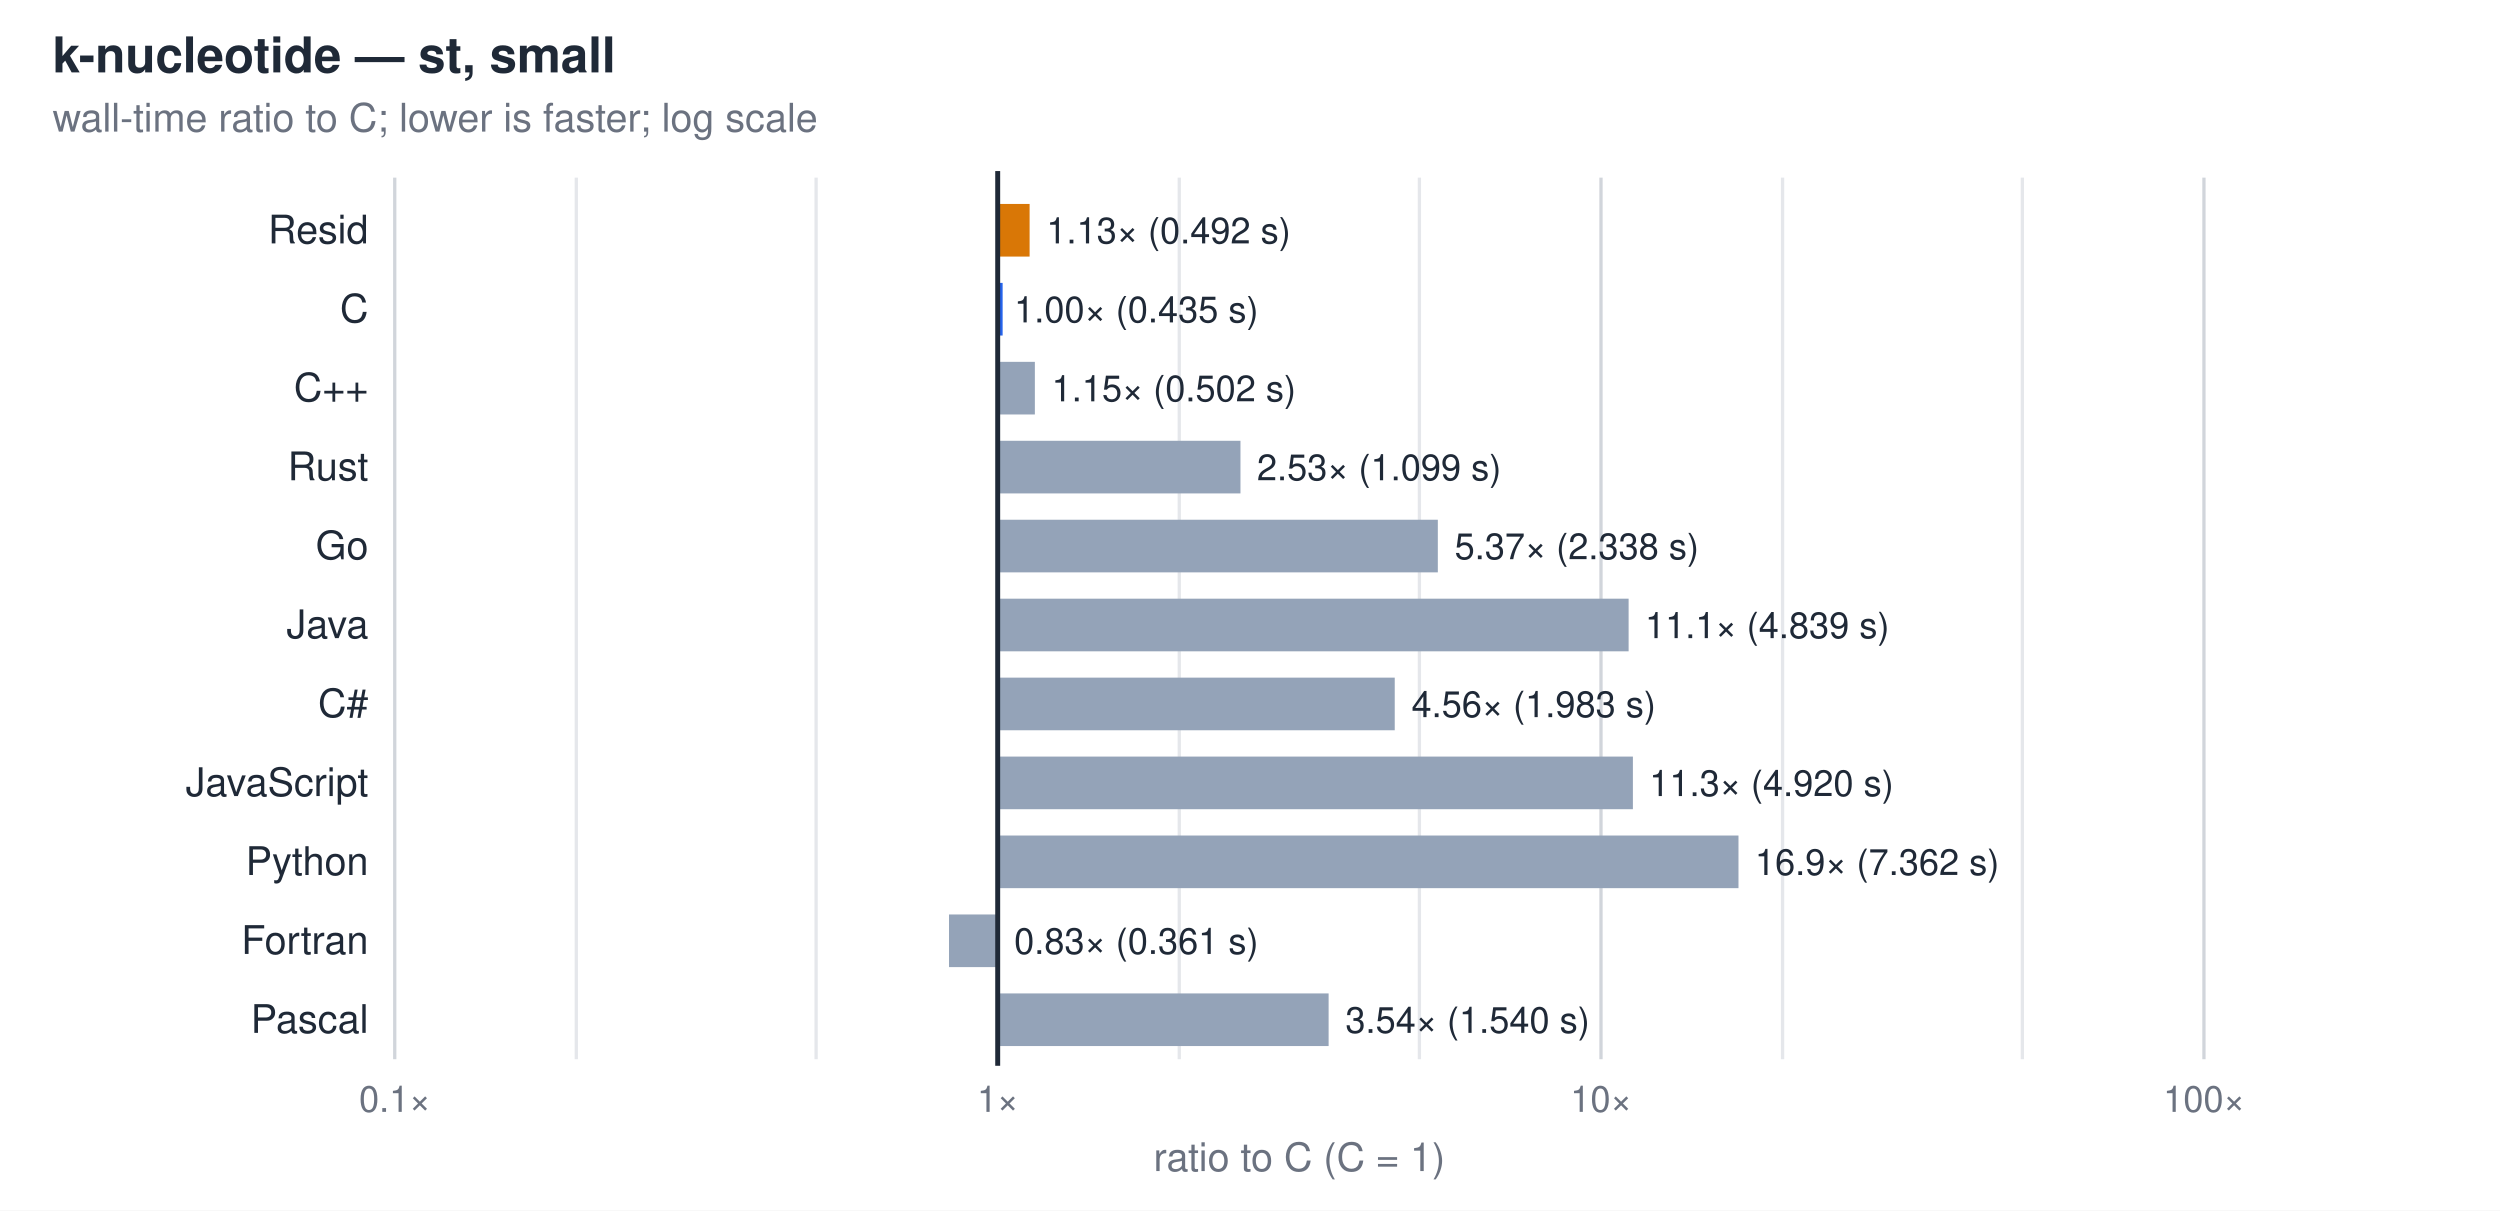
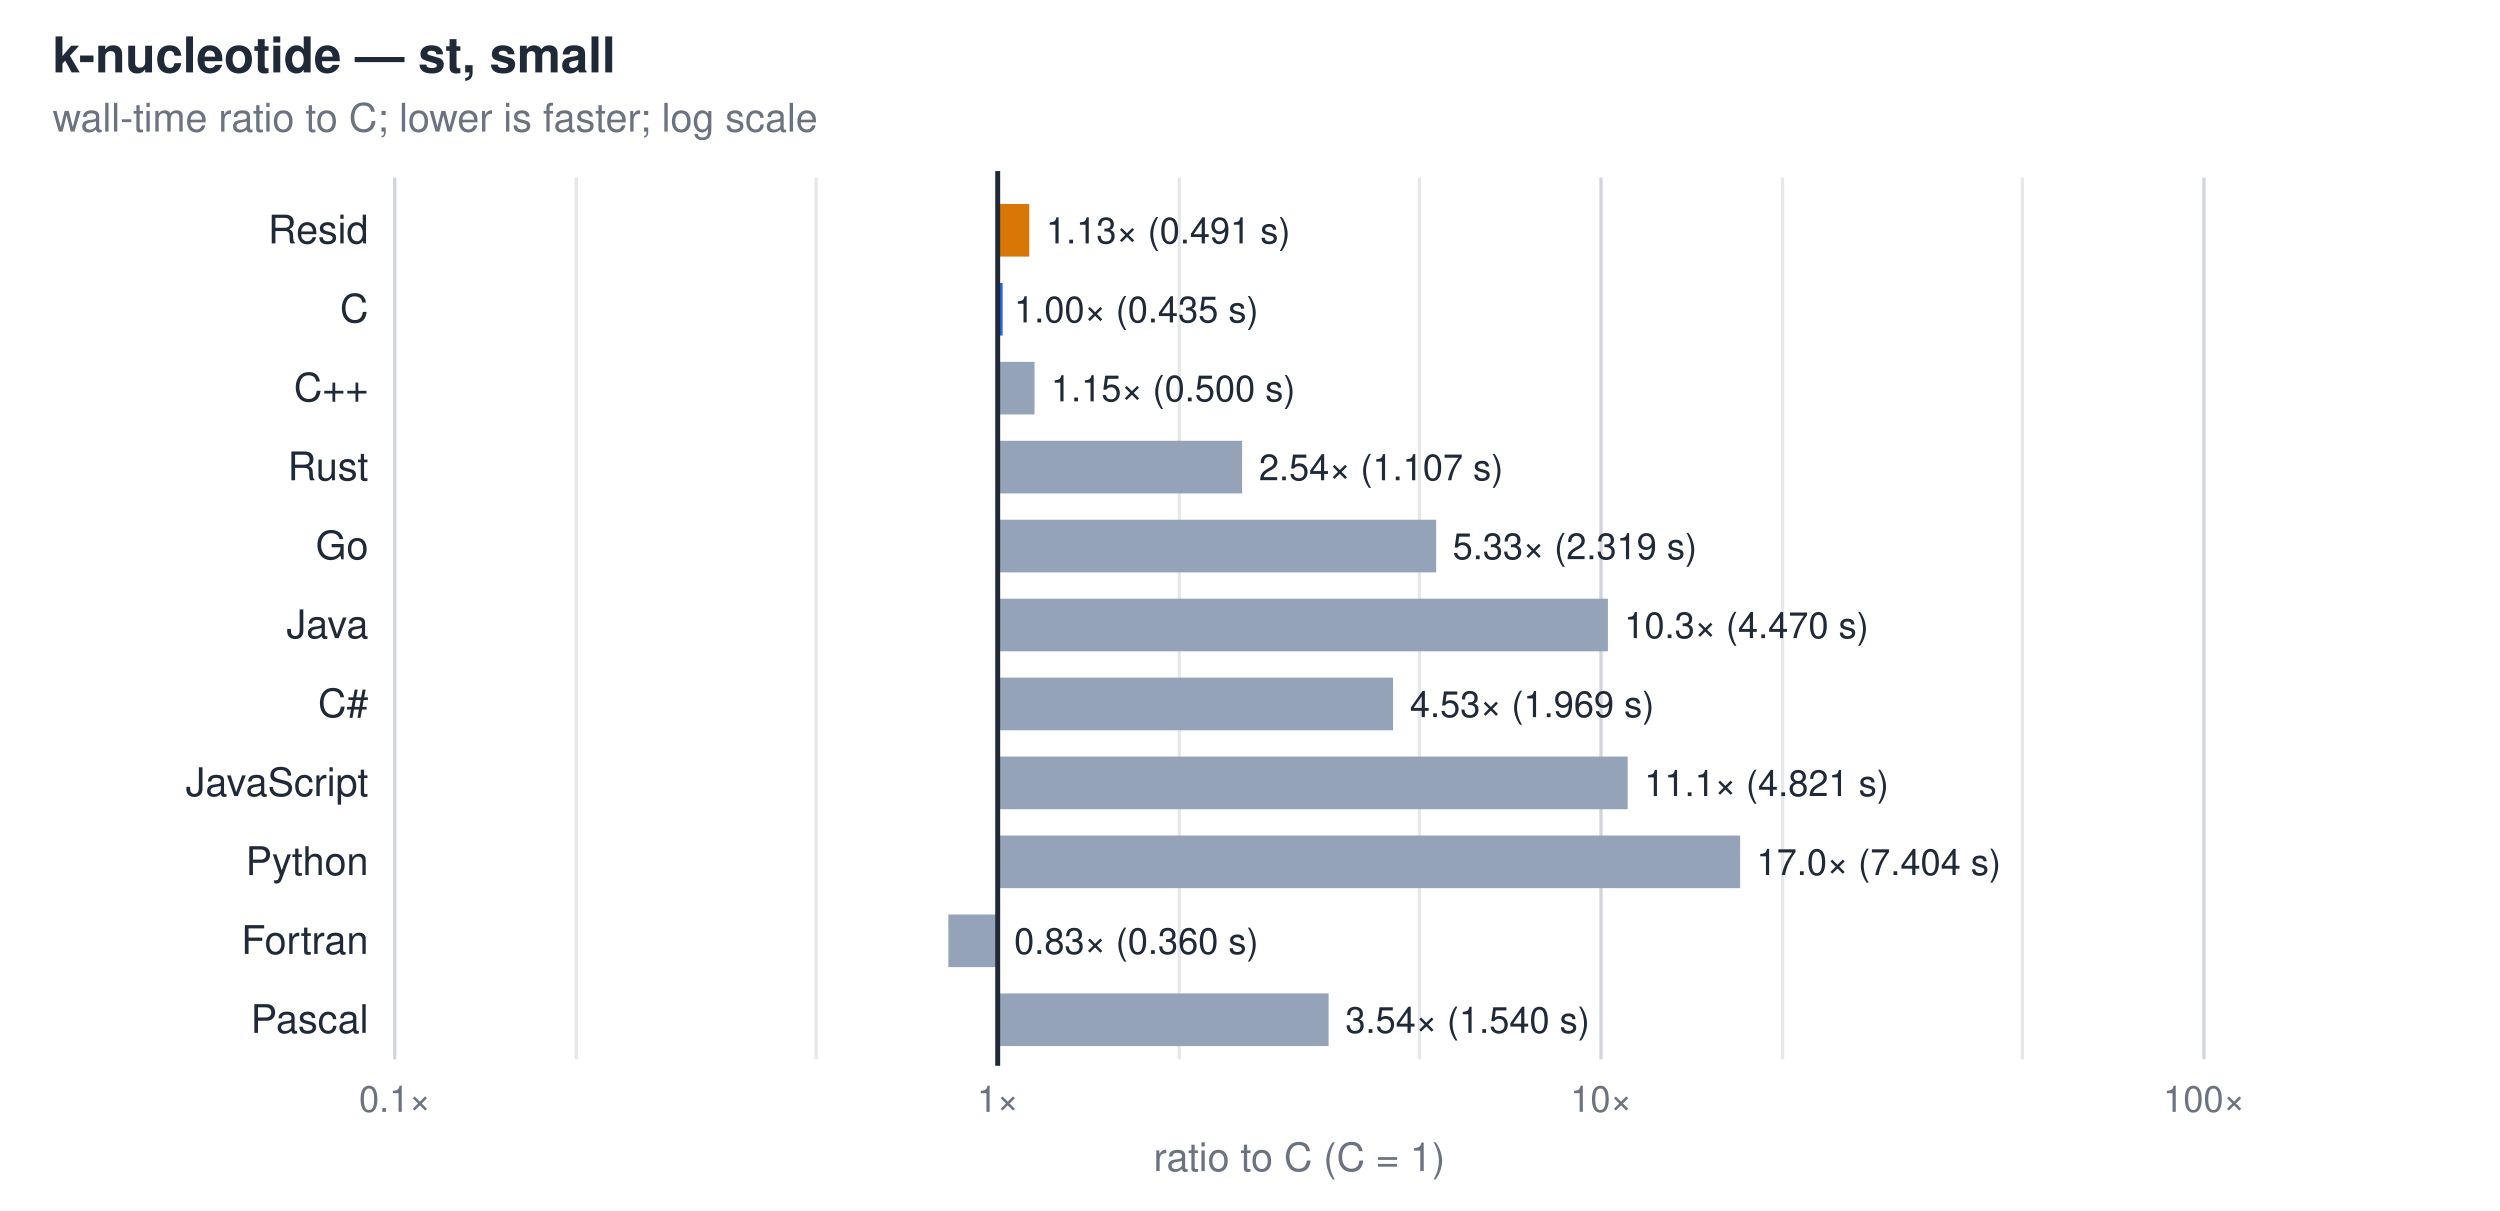
<svg xmlns="http://www.w3.org/2000/svg" width="760" height="368" viewBox="0 0 760 368" font-family="Helvetica, Arial, sans-serif" font-size="12">
  <rect x="0" y="0" width="760" height="368" fill="#ffffff" />
  <text x="16" y="22" font-size="15" font-weight="bold" fill="#1f2937">k-nucleotide — st, small</text>
  <text x="16" y="40" fill="#6b7280">wall-time ratio to C; lower is faster; log scale</text>
  <line x1="120.0" y1="54" x2="120.0" y2="322" stroke="#d1d5db" stroke-width="1" />
  <text x="120.0" y="338" text-anchor="middle" fill="#6b7280" font-size="11">0.1×</text>
  <line x1="175.2" y1="54" x2="175.2" y2="322" stroke="#e5e7eb" stroke-width="1" />
  <line x1="248.1" y1="54" x2="248.1" y2="322" stroke="#e5e7eb" stroke-width="1" />
  <line x1="303.3" y1="54" x2="303.3" y2="322" stroke="#d1d5db" stroke-width="1" />
  <text x="303.3" y="338" text-anchor="middle" fill="#6b7280" font-size="11">1×</text>
  <line x1="358.5" y1="54" x2="358.5" y2="322" stroke="#e5e7eb" stroke-width="1" />
  <line x1="431.5" y1="54" x2="431.5" y2="322" stroke="#e5e7eb" stroke-width="1" />
  <line x1="486.7" y1="54" x2="486.7" y2="322" stroke="#d1d5db" stroke-width="1" />
  <text x="486.7" y="338" text-anchor="middle" fill="#6b7280" font-size="11">10×</text>
  <line x1="541.9" y1="54" x2="541.9" y2="322" stroke="#e5e7eb" stroke-width="1" />
  <line x1="614.8" y1="54" x2="614.8" y2="322" stroke="#e5e7eb" stroke-width="1" />
  <line x1="670.0" y1="54" x2="670.0" y2="322" stroke="#d1d5db" stroke-width="1" />
  <text x="670.0" y="338" text-anchor="middle" fill="#6b7280" font-size="11">100×</text>
  <text x="112" y="74.0" text-anchor="end" fill="#1f2937">Resid</text>
-   <rect x="303.3" y="62" width="9.7" height="16" fill="#d97706" />
-   <text x="318.1" y="74.0" fill="#1f2937" font-size="11">1.13×  (0.492 s)</text>
+   <rect x="303.3" y="62" width="9.6" height="16" fill="#d97706" />
+   <text x="318.0" y="74.0" fill="#1f2937" font-size="11">1.13×  (0.491 s)</text>
  <text x="112" y="98.0" text-anchor="end" fill="#1f2937">C</text>
  <rect x="303.3" y="86" width="1.5" height="16" fill="#2563eb" />
  <text x="308.3" y="98.0" fill="#1f2937" font-size="11">1.00×  (0.435 s)</text>
  <text x="112" y="122.0" text-anchor="end" fill="#1f2937">C++</text>
-   <rect x="303.3" y="110" width="11.3" height="16" fill="#94a3b8" />
-   <text x="319.7" y="122.0" fill="#1f2937" font-size="11">1.15×  (0.502 s)</text>
+   <rect x="303.3" y="110" width="11.2" height="16" fill="#94a3b8" />
+   <text x="319.5" y="122.0" fill="#1f2937" font-size="11">1.15×  (0.500 s)</text>
  <text x="112" y="146.0" text-anchor="end" fill="#1f2937">Rust</text>
-   <rect x="303.3" y="134" width="73.8" height="16" fill="#94a3b8" />
-   <text x="382.1" y="146.0" fill="#1f2937" font-size="11">2.53×  (1.099 s)</text>
+   <rect x="303.3" y="134" width="74.3" height="16" fill="#94a3b8" />
+   <text x="382.7" y="146.0" fill="#1f2937" font-size="11">2.54×  (1.107 s)</text>
  <text x="112" y="170.0" text-anchor="end" fill="#1f2937">Go</text>
-   <rect x="303.3" y="158" width="133.8" height="16" fill="#94a3b8" />
-   <text x="442.2" y="170.0" fill="#1f2937" font-size="11">5.37×  (2.338 s)</text>
+   <rect x="303.3" y="158" width="133.3" height="16" fill="#94a3b8" />
+   <text x="441.6" y="170.0" fill="#1f2937" font-size="11">5.33×  (2.319 s)</text>
  <text x="112" y="194.0" text-anchor="end" fill="#1f2937">Java</text>
-   <rect x="303.3" y="182" width="191.8" height="16" fill="#94a3b8" />
-   <text x="500.1" y="194.0" fill="#1f2937" font-size="11">11.1×  (4.839 s)</text>
+   <rect x="303.3" y="182" width="185.5" height="16" fill="#94a3b8" />
+   <text x="493.8" y="194.0" fill="#1f2937" font-size="11">10.3×  (4.470 s)</text>
  <text x="112" y="218.0" text-anchor="end" fill="#1f2937">C#</text>
-   <rect x="303.3" y="206" width="120.7" height="16" fill="#94a3b8" />
-   <text x="429.1" y="218.0" fill="#1f2937" font-size="11">4.56×  (1.983 s)</text>
+   <rect x="303.3" y="206" width="120.2" height="16" fill="#94a3b8" />
+   <text x="428.6" y="218.0" fill="#1f2937" font-size="11">4.53×  (1.969 s)</text>
  <text x="112" y="242.0" text-anchor="end" fill="#1f2937">JavaScript</text>
-   <rect x="303.3" y="230" width="193.1" height="16" fill="#94a3b8" />
-   <text x="501.4" y="242.0" fill="#1f2937" font-size="11">11.3×  (4.920 s)</text>
+   <rect x="303.3" y="230" width="191.5" height="16" fill="#94a3b8" />
+   <text x="499.9" y="242.0" fill="#1f2937" font-size="11">11.1×  (4.821 s)</text>
  <text x="112" y="266.0" text-anchor="end" fill="#1f2937">Python</text>
-   <rect x="303.3" y="254" width="225.2" height="16" fill="#94a3b8" />
-   <text x="533.5" y="266.0" fill="#1f2937" font-size="11">16.9×  (7.362 s)</text>
+   <rect x="303.3" y="254" width="225.7" height="16" fill="#94a3b8" />
+   <text x="534.0" y="266.0" fill="#1f2937" font-size="11">17.0×  (7.404 s)</text>
  <text x="112" y="290.0" text-anchor="end" fill="#1f2937">Fortran</text>
-   <rect x="288.5" y="278" width="14.8" height="16" fill="#94a3b8" />
-   <text x="308.3" y="290.0" fill="#1f2937" font-size="11">0.83×  (0.361 s)</text>
+   <rect x="288.3" y="278" width="15.0" height="16" fill="#94a3b8" />
+   <text x="308.3" y="290.0" fill="#1f2937" font-size="11">0.83×  (0.360 s)</text>
  <text x="112" y="314.0" text-anchor="end" fill="#1f2937">Pascal</text>
  <rect x="303.3" y="302" width="100.6" height="16" fill="#94a3b8" />
  <text x="409.0" y="314.0" fill="#1f2937" font-size="11">3.54×  (1.540 s)</text>
  <line x1="303.3" y1="52" x2="303.3" y2="324" stroke="#1f2937" stroke-width="1.5" />
  <text x="395.0" y="356" text-anchor="middle" fill="#6b7280">ratio to C (C = 1)</text>
</svg>
